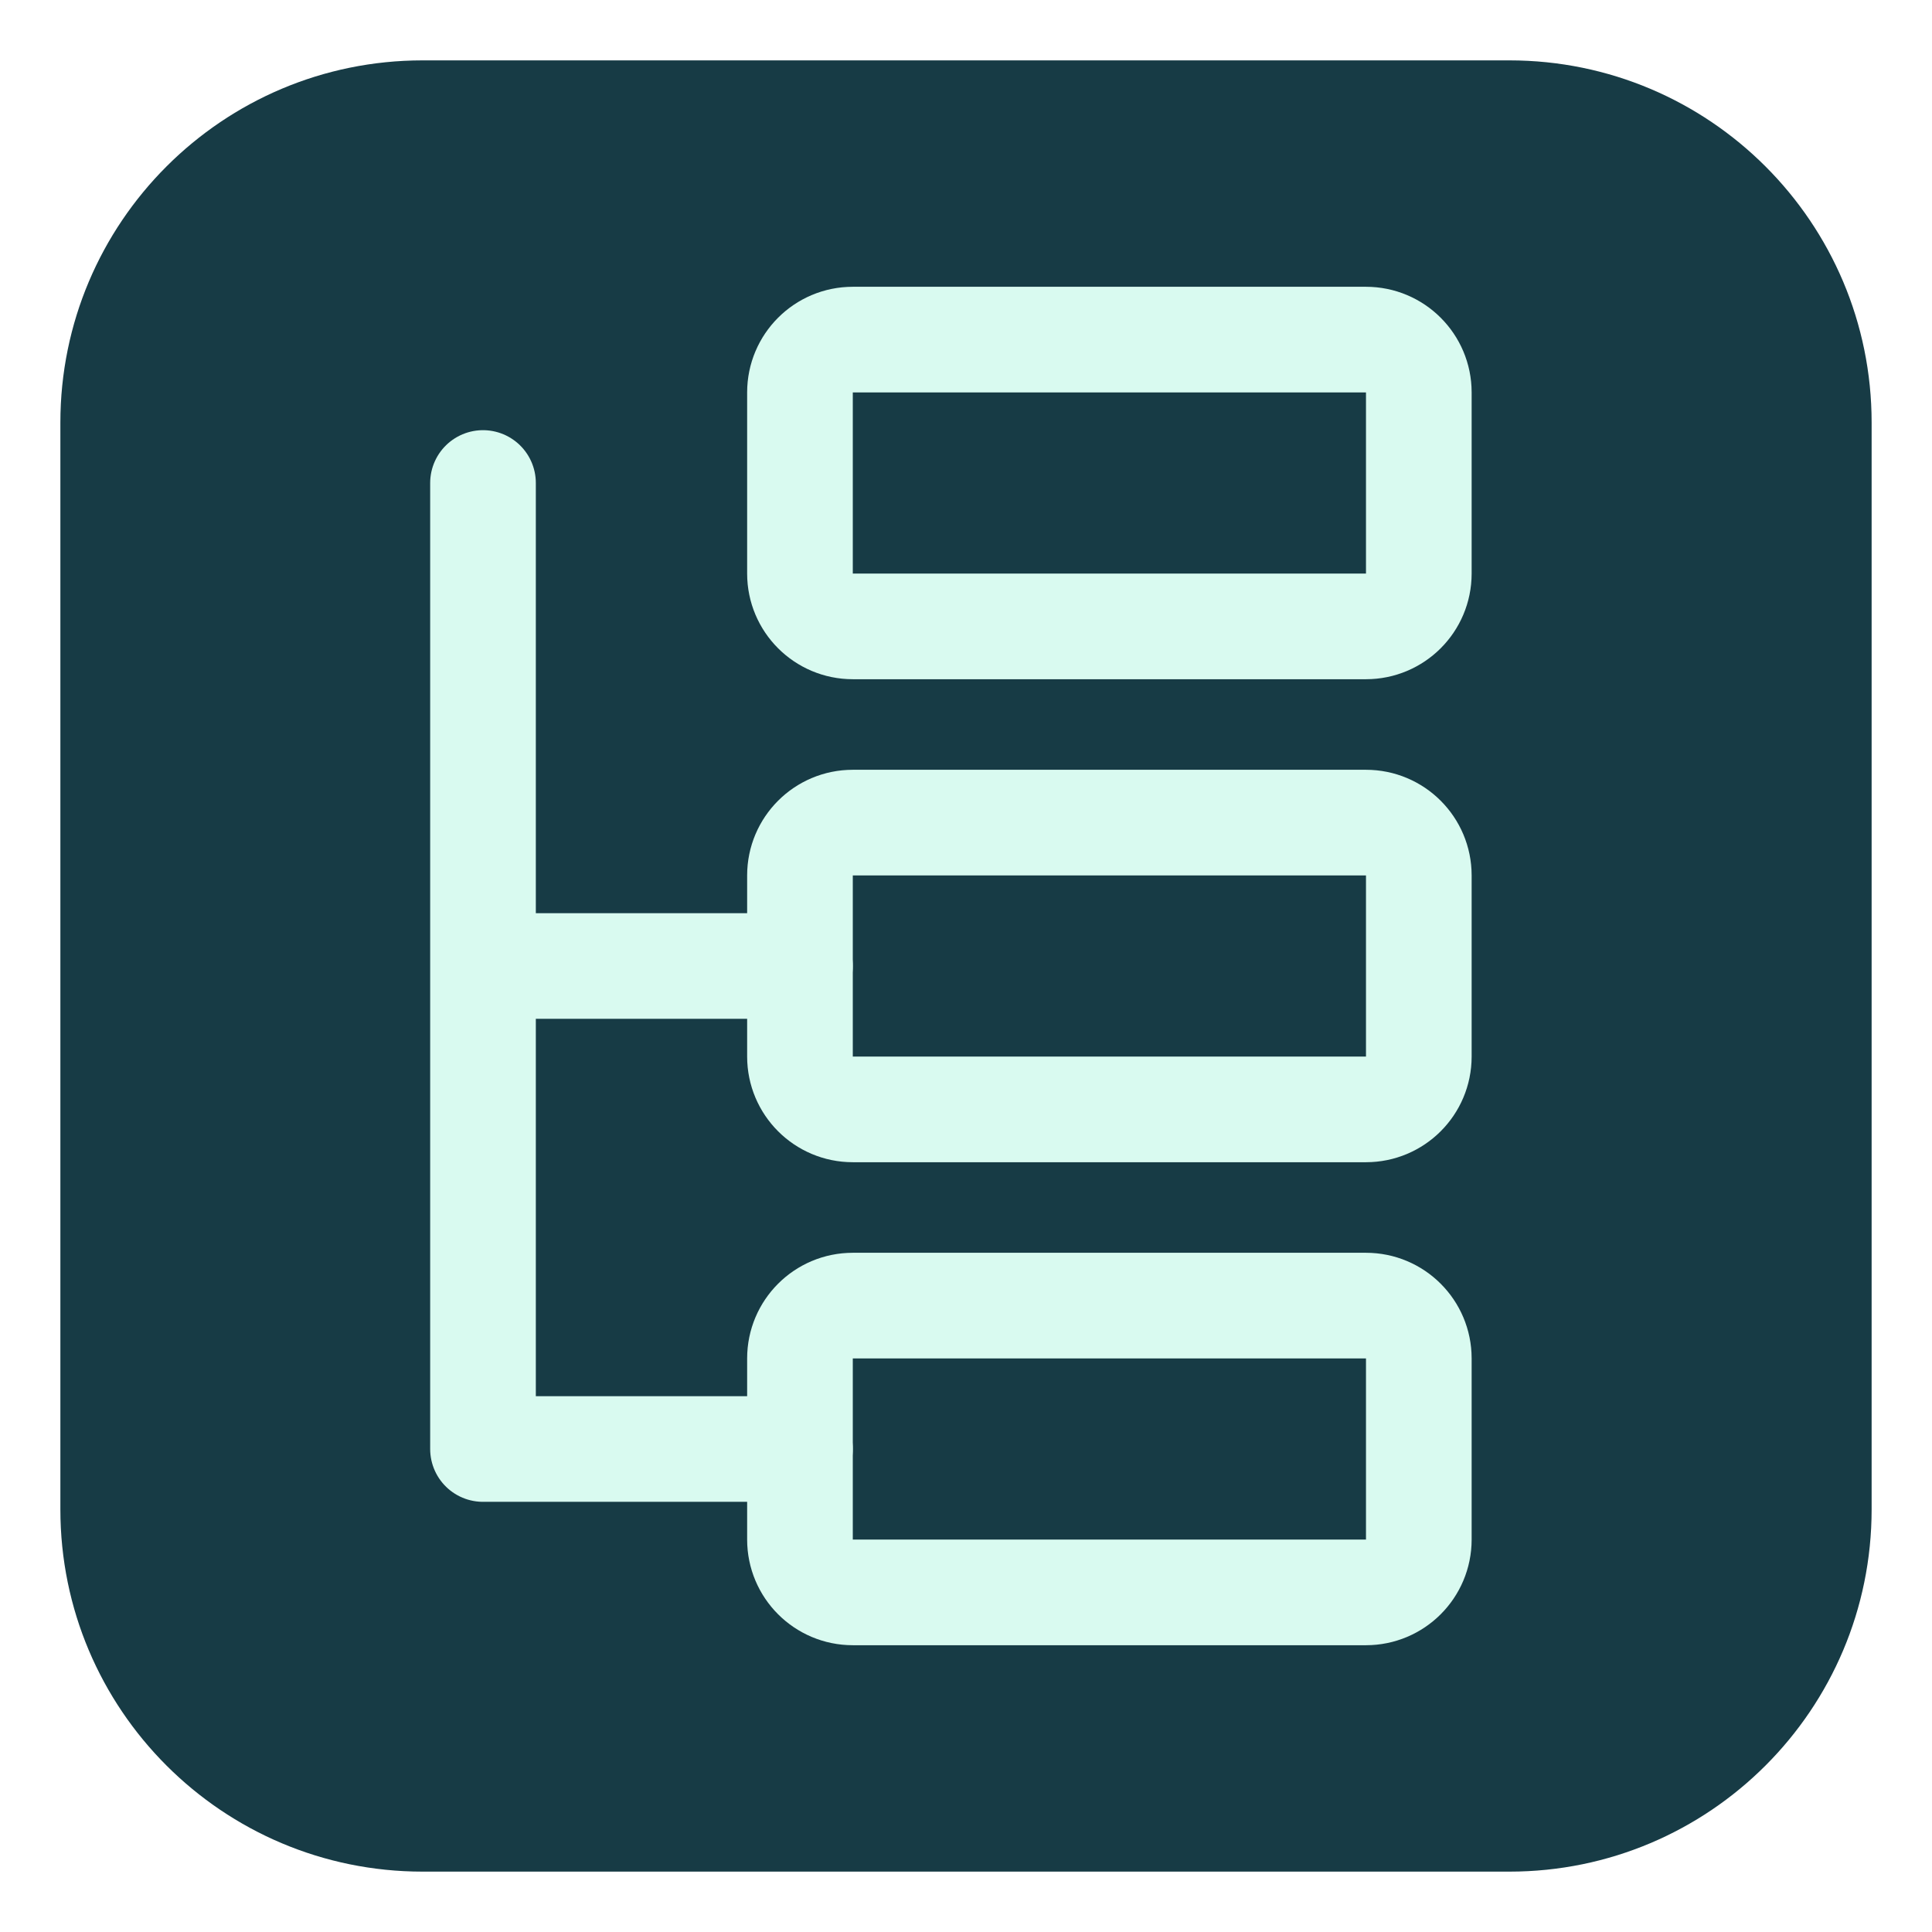
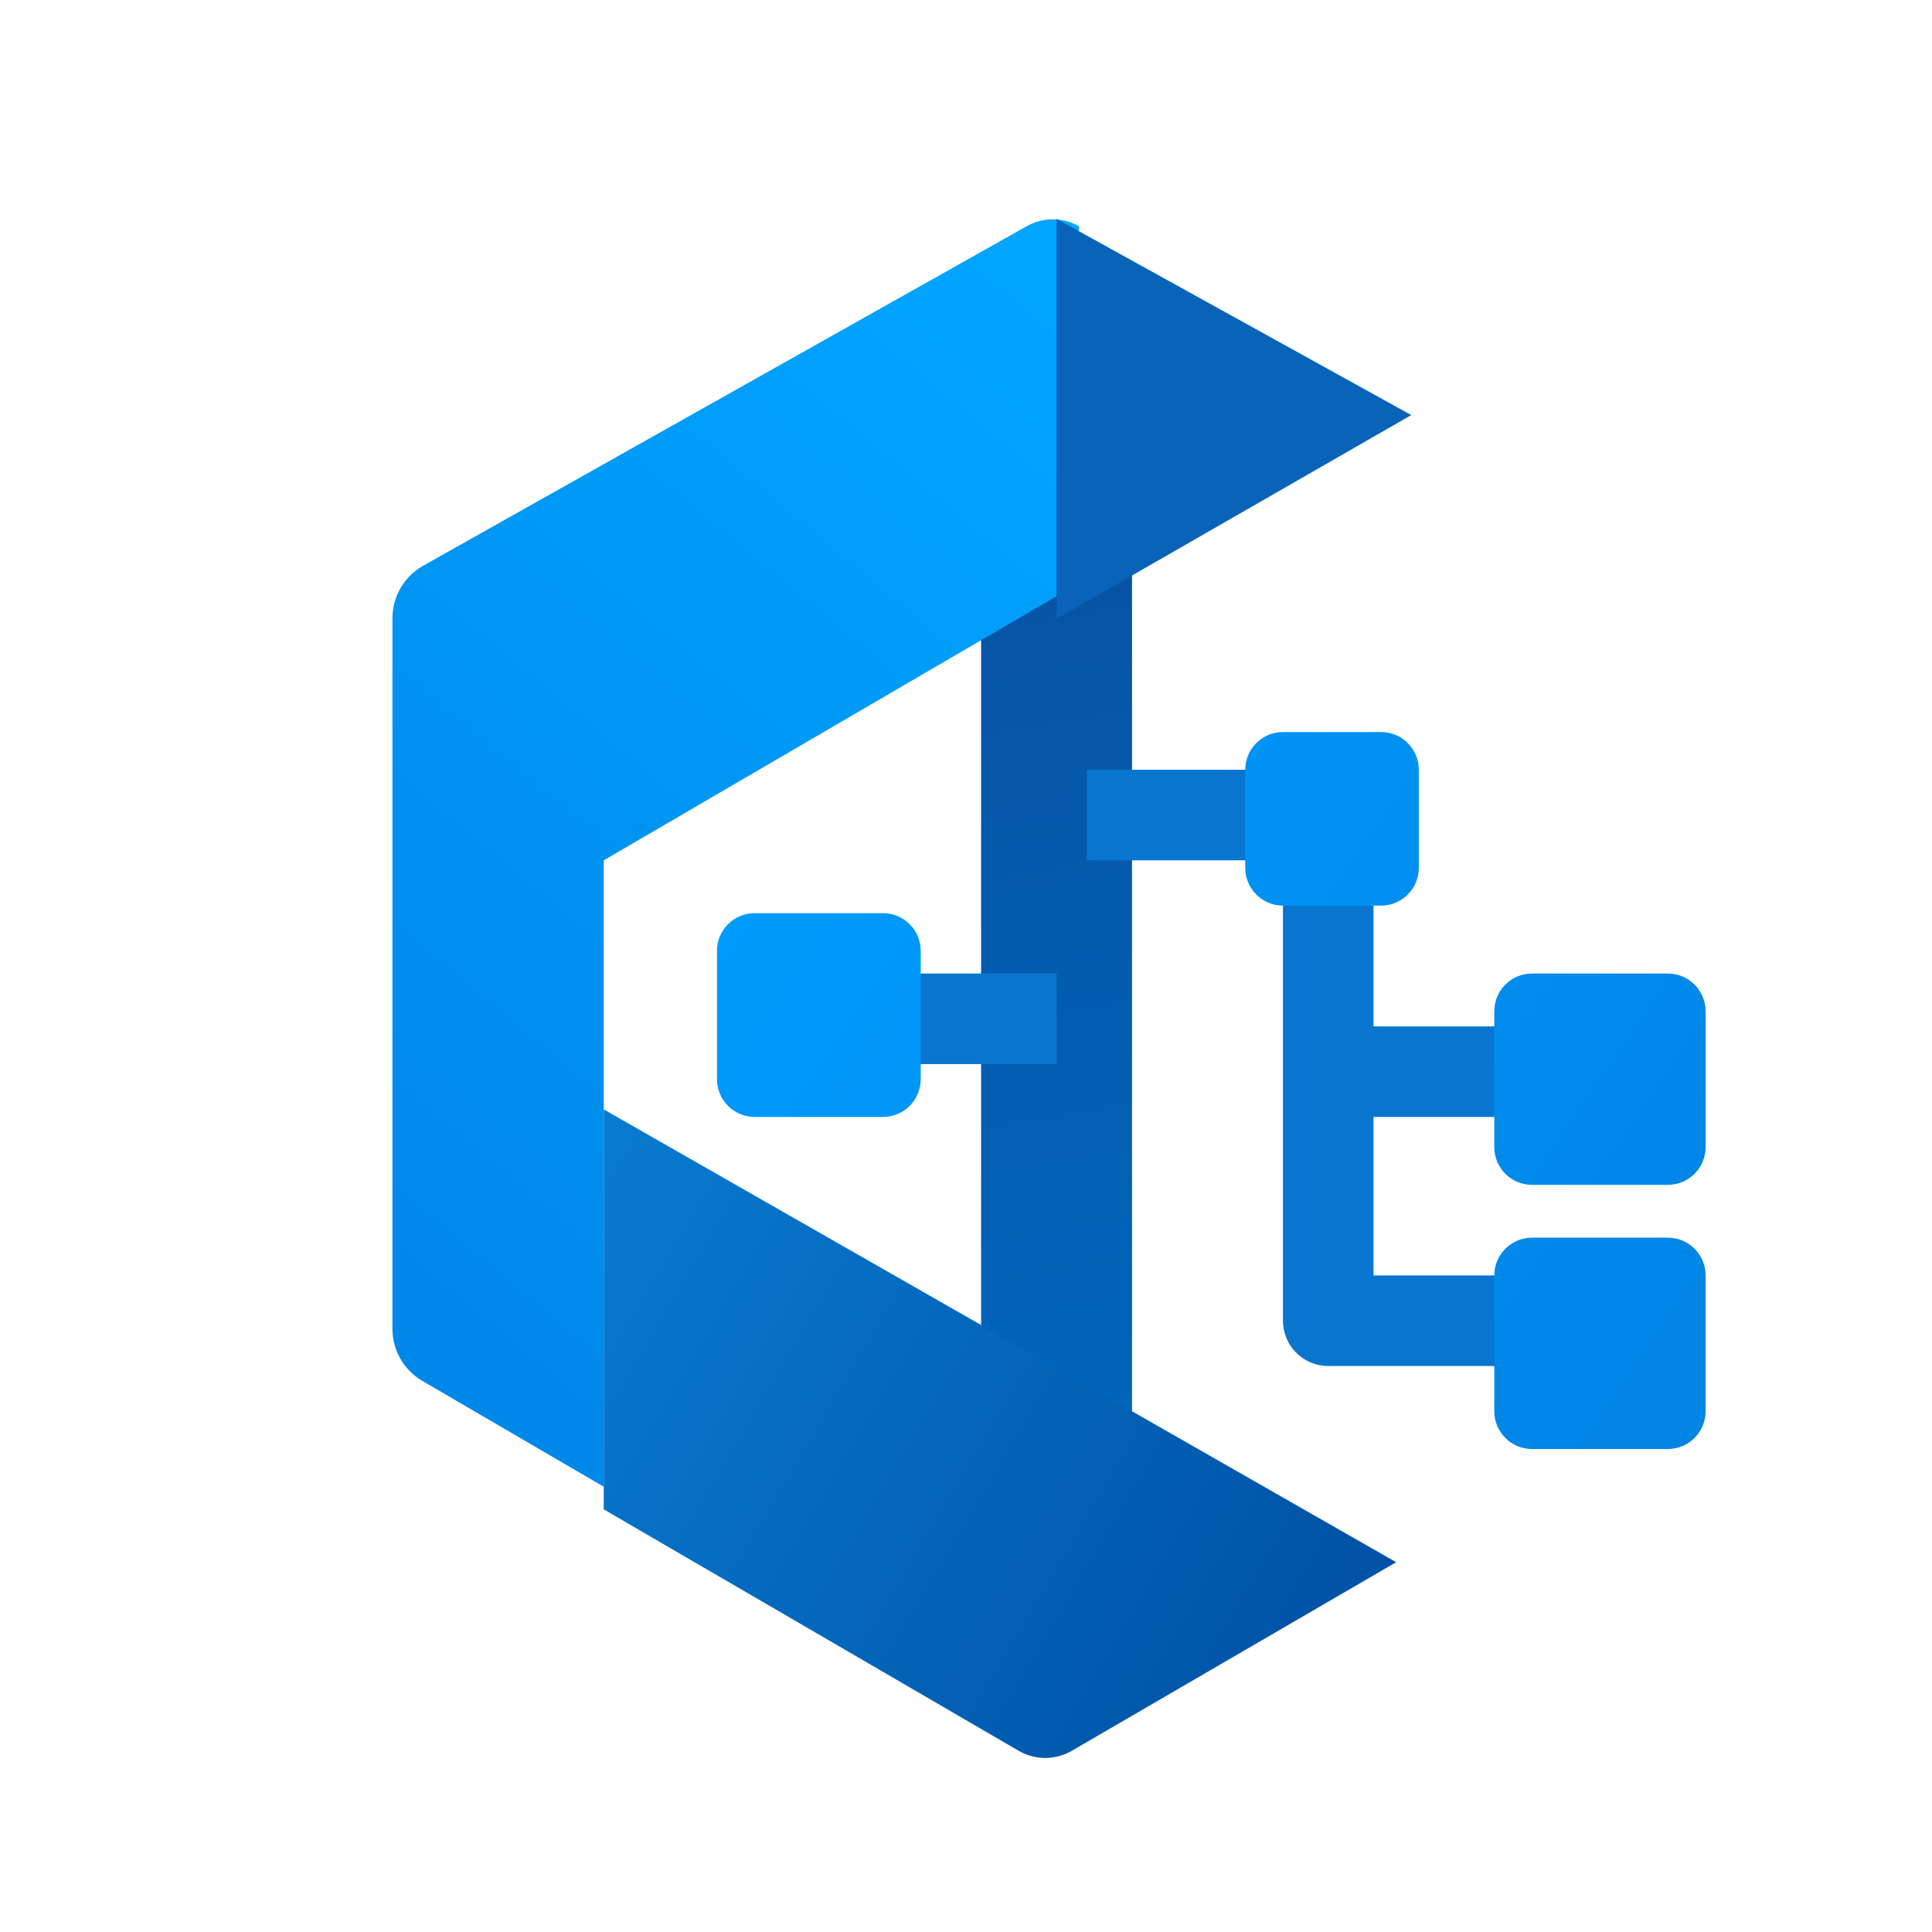
<svg xmlns="http://www.w3.org/2000/svg" width="256" height="256" viewBox="0 0 256 256">
-   <rect x="8" y="8" width="240" height="240" rx="48" fill="#173b45" />
-   <g fill="none" stroke="#d9faf0" stroke-width="14" stroke-linecap="round" stroke-linejoin="round">
-     <path d="M64 64v128h42M64 128h42" />
-     <rect x="106" y="45" width="82" height="38" rx="7" />
-     <rect x="106" y="109" width="82" height="38" rx="7" />
-     <rect x="106" y="173" width="82" height="38" rx="7" />
+   <defs>
+     <linearGradient id="ribbon" x1="48" y1="164" x2="146" y2="46" gradientUnits="userSpaceOnUse">
+       <stop stop-color="#0088e8" />
+       <stop offset="1" stop-color="#00a5ff" />
+     </linearGradient>
+     <linearGradient id="fold" x1="82" y1="164" x2="180" y2="222" gradientUnits="userSpaceOnUse">
+       <stop stop-color="#087bd1" />
+       <stop offset="1" stop-color="#0053a6" />
+     </linearGradient>
+     <linearGradient id="trunk" x1="130" y1="74" x2="150" y2="195" gradientUnits="userSpaceOnUse">
+       <stop stop-color="#0753a4" />
+       <stop offset="1" stop-color="#0066bc" />
+     </linearGradient>
+     <linearGradient id="nodes" x1="100" y1="104" x2="218" y2="184" gradientUnits="userSpaceOnUse">
+       <stop stop-color="#009cff" />
+       <stop offset="1" stop-color="#0085e5" />
+     </linearGradient>
+   </defs>
+   <path fill="url(#trunk)" d="M130 68h20v130h-20z" />
+   <path fill="none" stroke="#0876cf" stroke-width="12" stroke-linejoin="round" d="M140 135h-26m30-27h32v67h29m-29-33h29" />
+   <g fill="url(#nodes)">
+     <rect x="95" y="121" width="27" height="27" rx="5" />
+     <rect x="165" y="97" width="23" height="23" rx="5" />
+     <rect x="198" y="129" width="28" height="28" rx="5" />
+     <rect x="198" y="164" width="28" height="28" rx="5" />
  </g>
+   <path fill="url(#ribbon)" d="M136 30a7 7 0 0 1 7 0l-3 49-60 35v83l-24-14a8 8 0 0 1-4-7V82a8 8 0 0 1 4-7z" />
+   <path fill="#0863b9" d="m140 29 47 26-47 27z" />
+   <path fill="url(#fold)" d="m80 164 105 60-43 25a7 7 0 0 1-7 0l-55-32z" transform="translate(0 -17)" />
</svg>
